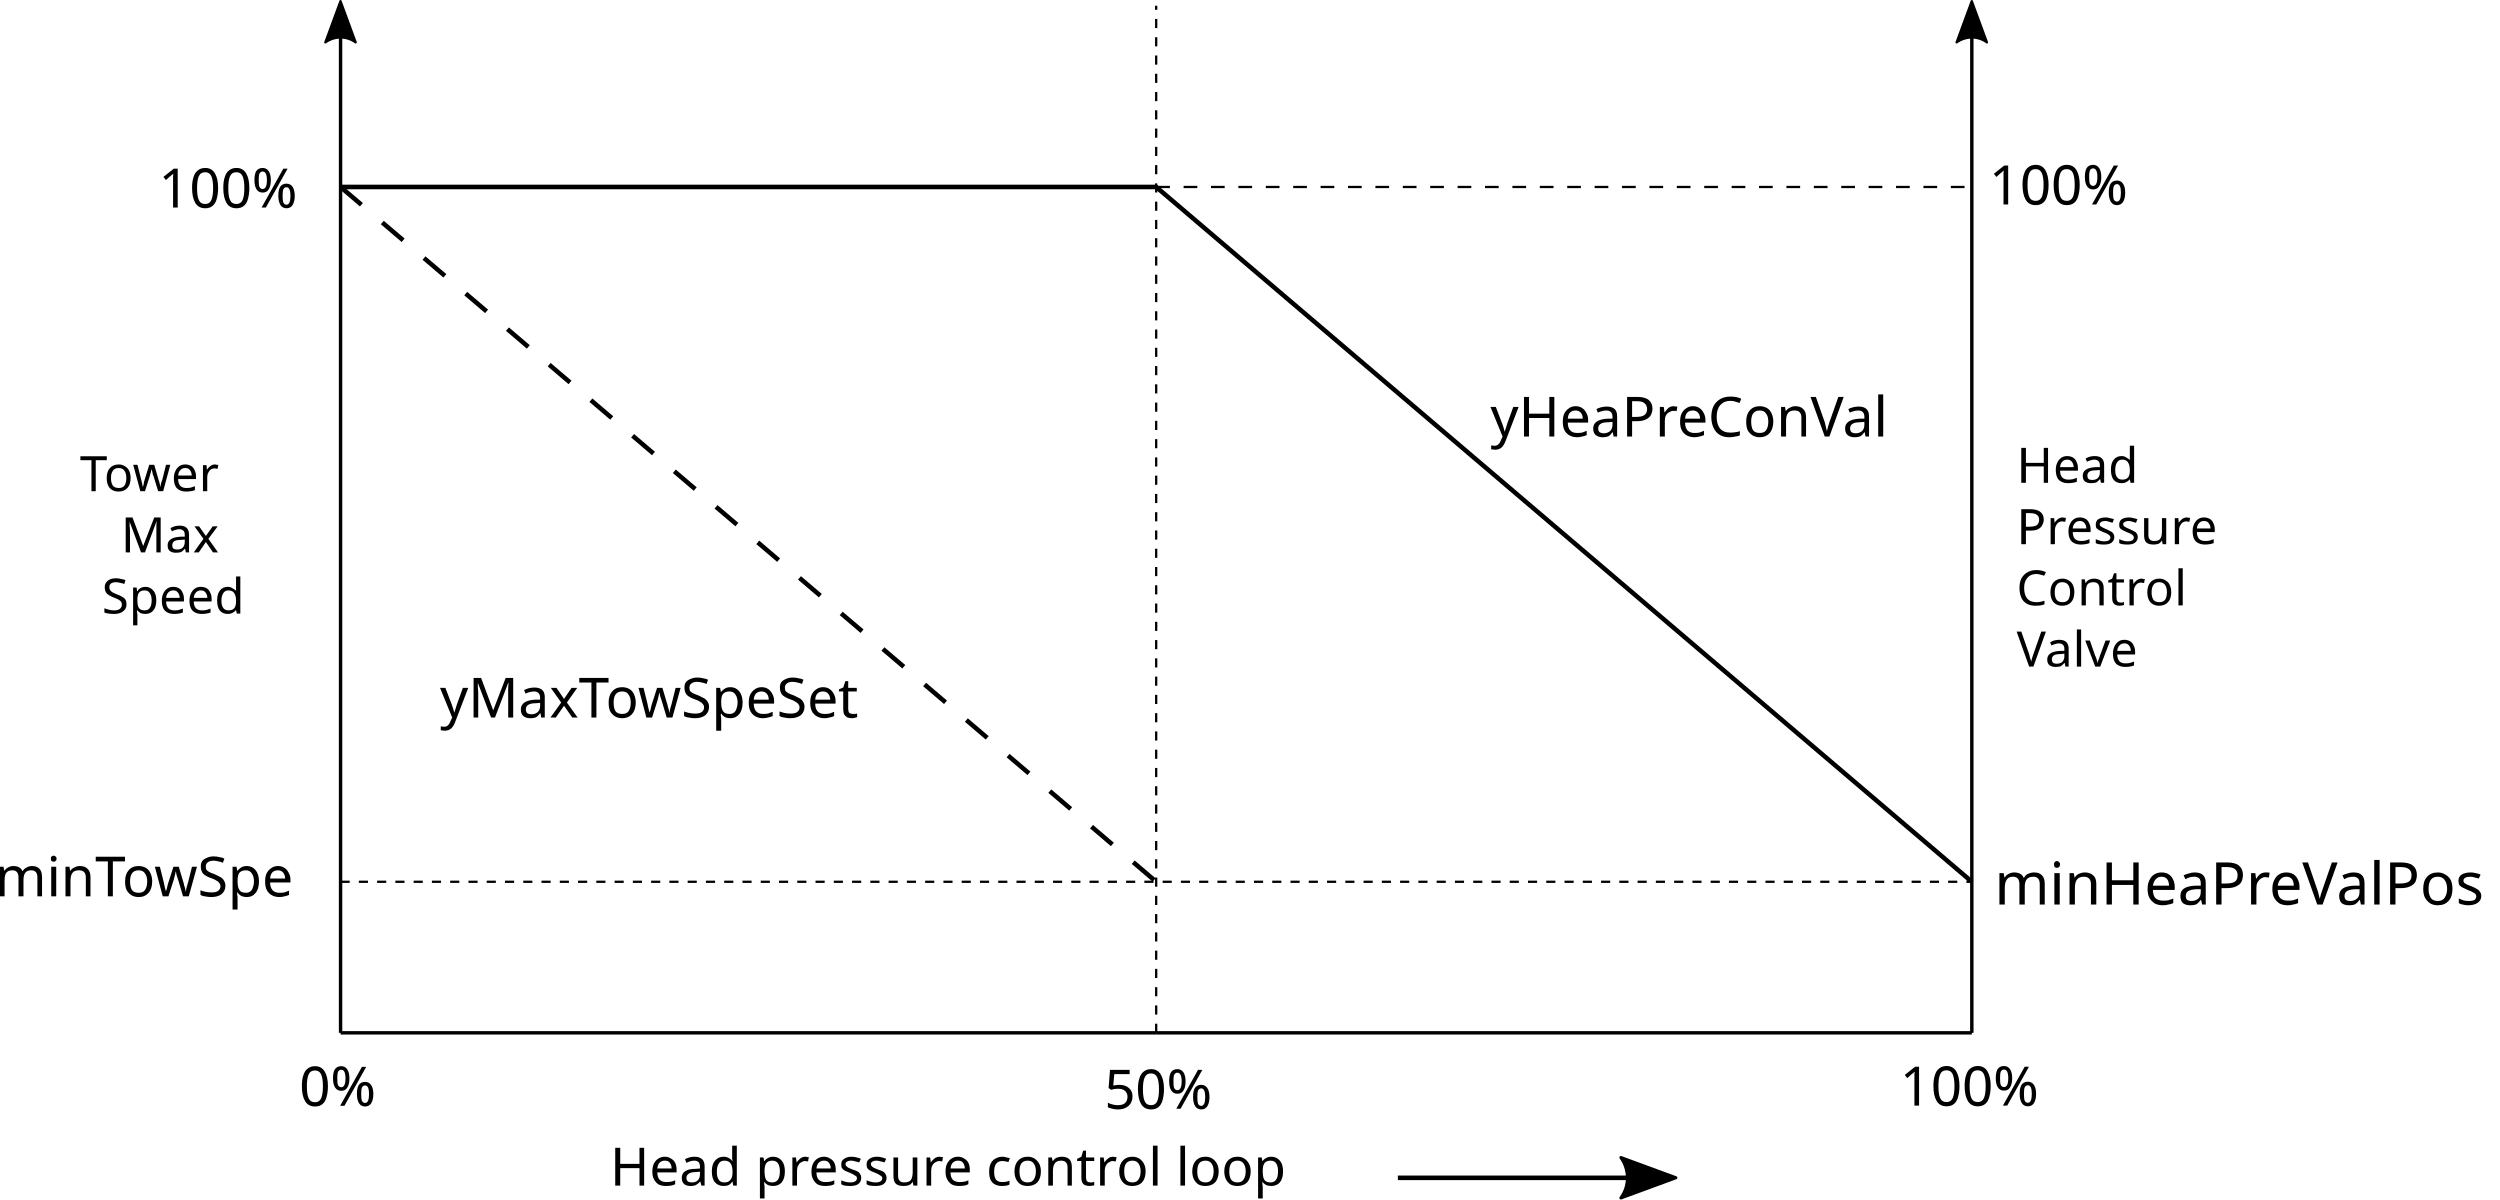
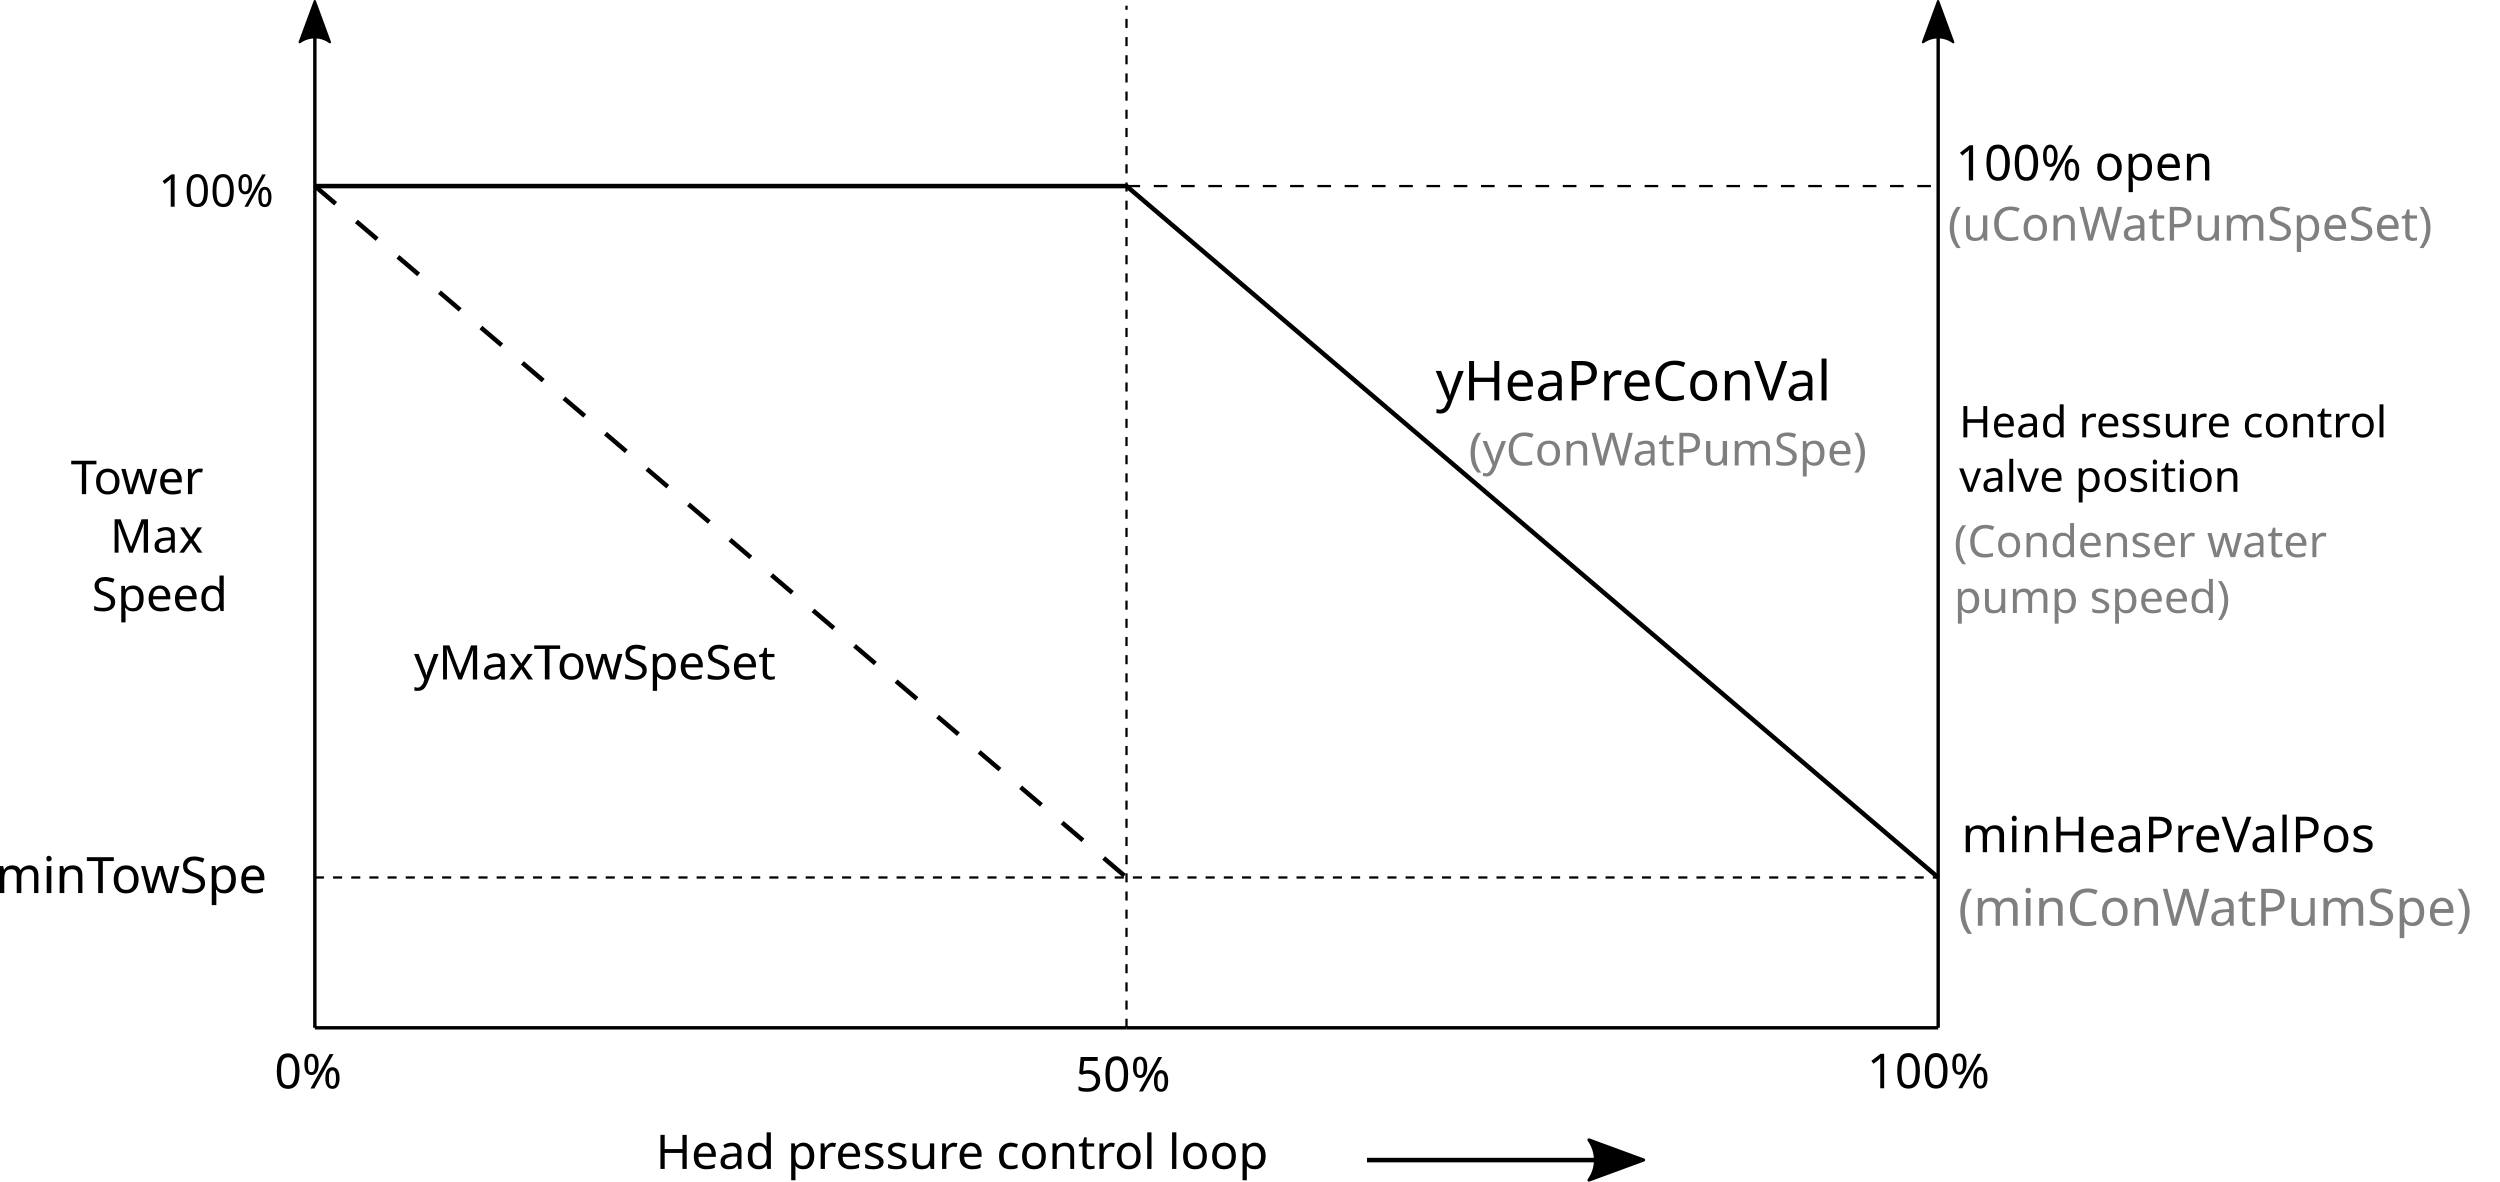
- <svg xmlns="http://www.w3.org/2000/svg" width="109.481mm" height="52.529mm" viewBox="0 0 109.481 52.529" version="1.1" id="svg8">
+ <svg xmlns="http://www.w3.org/2000/svg" width="110.017mm" height="52mm" viewBox="0 0 110.017 52" version="1.1" id="svg8">
  <defs id="defs2">
    <marker orient="auto" refY="0" refX="0" id="marker1208" style="overflow:visible">
      <path id="path1206" style="fill:#000000;fill-opacity:1;fill-rule:evenodd;stroke:#000000;stroke-width:0.625;stroke-linejoin:round;stroke-opacity:1" d="M 8.719,4.034 -2.207,0.016 8.719,-4.002 c -1.745,2.372 -1.735,5.617 -6e-7,8.035 z" transform="matrix(-1.1,0,0,-1.1,-1.1,0)" />
    </marker>
    <marker orient="auto" refY="0" refX="0" id="Arrow2Lend" style="overflow:visible">
      <path id="path869" style="fill:#000000;fill-opacity:1;fill-rule:evenodd;stroke:#000000;stroke-width:0.625;stroke-linejoin:round;stroke-opacity:1" d="M 8.719,4.034 -2.207,0.016 8.719,-4.002 c -1.745,2.372 -1.735,5.617 -6e-7,8.035 z" transform="matrix(-1.1,0,0,-1.1,-1.1,0)" />
    </marker>
    <marker style="overflow:visible" id="marker1138" refX="0" refY="0" orient="auto">
      <path transform="matrix(1.1,0,0,1.1,1.1,0)" d="M 8.719,4.034 -2.207,0.016 8.719,-4.002 c -1.745,2.372 -1.735,5.617 -6e-7,8.035 z" style="fill:#000000;fill-opacity:1;fill-rule:evenodd;stroke:#000000;stroke-width:0.625;stroke-linejoin:round;stroke-opacity:1" id="path1136" />
    </marker>
    <marker orient="auto" refY="0" refX="0" id="Arrow2Lstart" style="overflow:visible">
      <path id="path866" style="fill:#000000;fill-opacity:1;fill-rule:evenodd;stroke:#000000;stroke-width:0.625;stroke-linejoin:round;stroke-opacity:1" d="M 8.719,4.034 -2.207,0.016 8.719,-4.002 c -1.745,2.372 -1.735,5.617 -6e-7,8.035 z" transform="matrix(1.1,0,0,1.1,1.1,0)" />
    </marker>
  </defs>
-   <g id="layer1" transform="translate(-6.252847,-65.23883)">
+   <g id="layer1" transform="translate(-7.311181,-65.23883)">
    <path style="fill:none;fill-rule:evenodd;stroke:#000000;stroke-width:0.15;stroke-linecap:butt;stroke-linejoin:miter;stroke-miterlimit:4;stroke-dasharray:none;stroke-opacity:1;marker-start:url(#Arrow2Lstart)" d="M 21.167,65.49 V 110.469" id="path817" />
    <path style="fill:none;fill-rule:evenodd;stroke:#000000;stroke-width:0.15;stroke-linecap:butt;stroke-linejoin:miter;stroke-miterlimit:4;stroke-dasharray:none;stroke-opacity:1" d="m 21.167,110.469 h 35.719" id="path821" />
    <path style="fill:none;fill-rule:evenodd;stroke:#000000;stroke-width:0.15;stroke-linecap:butt;stroke-linejoin:miter;stroke-miterlimit:4;stroke-dasharray:none;stroke-opacity:1" d="m 56.885,110.469 h 35.719" id="path821-9" />
    <path style="fill:none;fill-rule:evenodd;stroke:#000000;stroke-width:0.15;stroke-linecap:butt;stroke-linejoin:miter;stroke-miterlimit:4;stroke-dasharray:none;stroke-opacity:1;marker-end:url(#Arrow2Lend)" d="M 92.604,110.469 V 65.49" id="path838" />
    <path style="fill:none;fill-rule:evenodd;stroke:#000000;stroke-width:0.2;stroke-linecap:butt;stroke-linejoin:miter;stroke-miterlimit:4;stroke-dasharray:1.2, 1.2;stroke-dashoffset:0;stroke-opacity:1" d="m 21.167,73.427 35.719,30.427" id="path842" />
    <path style="fill:none;fill-rule:evenodd;stroke:#000000;stroke-width:0.1;stroke-linecap:butt;stroke-linejoin:miter;stroke-miterlimit:4;stroke-dasharray:0.4, 0.4;stroke-dashoffset:0;stroke-opacity:1" d="m 21.167,103.854 h 71.438" id="path844" />
    <path style="fill:none;fill-rule:evenodd;stroke:#000000;stroke-width:0.2;stroke-linecap:butt;stroke-linejoin:miter;stroke-miterlimit:4;stroke-dasharray:none;stroke-opacity:1" d="m 21.167,73.427 h 35.719 l 35.719,30.427" id="path846" />
    <path style="fill:none;fill-rule:evenodd;stroke:#000000;stroke-width:0.1;stroke-linecap:butt;stroke-linejoin:miter;stroke-miterlimit:4;stroke-dasharray:0.6, 0.6;stroke-dashoffset:0;stroke-opacity:1" d="m 56.885,73.427 h 35.719" id="path1196" />
-     <text xml:space="preserve" style="font-style:normal;font-weight:normal;font-size:2.317px;line-height:125%;font-family:sans-serif;letter-spacing:0px;word-spacing:0px;fill:#000000;fill-opacity:1;stroke:none;stroke-width:0.058px;stroke-linecap:butt;stroke-linejoin:miter;stroke-opacity:1" x="32.977" y="117.163" id="text1200">
-       <tspan id="tspan1198" x="32.977" y="117.163" style="stroke-width:0.058px">Head pressure control loop</tspan>
+     <text xml:space="preserve" style="font-style:normal;font-weight:normal;font-size:2.11px;line-height:125%;font-family:sans-serif;letter-spacing:0px;word-spacing:0px;fill:#000000;fill-opacity:1;stroke:none;stroke-width:0.053px;stroke-linecap:butt;stroke-linejoin:miter;stroke-opacity:1" x="36.173" y="116.677" id="text1200">
+       <tspan id="tspan1198" x="36.173" y="116.677" style="stroke-width:0.053px">Head pressure control loop</tspan>
    </text>
    <path style="fill:none;fill-rule:evenodd;stroke:#000000;stroke-width:0.1;stroke-linecap:butt;stroke-linejoin:miter;stroke-miterlimit:4;stroke-dasharray:0.4, 0.4;stroke-dashoffset:0;stroke-opacity:1" d="M 56.885,110.469 V 65.49" id="path1202" />
-     <path style="fill:none;fill-rule:evenodd;stroke:#000000;stroke-width:0.2;stroke-linecap:butt;stroke-linejoin:miter;stroke-miterlimit:4;stroke-dasharray:none;stroke-opacity:1;marker-end:url(#marker1208)" d="m 67.469,116.819 h 11.906" id="path1204" />
-     <text xml:space="preserve" style="font-style:normal;font-weight:normal;font-size:2.386px;line-height:125%;font-family:sans-serif;letter-spacing:0px;word-spacing:0px;fill:#000000;fill-opacity:1;stroke:none;stroke-width:0.06px;stroke-linecap:butt;stroke-linejoin:miter;stroke-opacity:1" x="54.613" y="113.792" id="text1248">
-       <tspan id="tspan1246" x="54.613" y="113.792" style="stroke-width:0.06px">50%</tspan>
+     <path style="fill:none;fill-rule:evenodd;stroke:#000000;stroke-width:0.2;stroke-linecap:butt;stroke-linejoin:miter;stroke-miterlimit:4;stroke-dasharray:none;stroke-opacity:1;marker-end:url(#marker1208)" d="m 67.469,116.29 h 11.906" id="path1204" />
+     <text xml:space="preserve" style="font-style:normal;font-weight:normal;font-size:2.122px;line-height:125%;font-family:sans-serif;letter-spacing:0px;word-spacing:0px;fill:#000000;fill-opacity:1;stroke:none;stroke-width:0.053px;stroke-linecap:butt;stroke-linejoin:miter;stroke-opacity:1" x="54.634" y="113.267" id="text1248">
+       <tspan id="tspan1246" x="54.634" y="113.267" style="stroke-width:0.053px">50%</tspan>
    </text>
-     <text xml:space="preserve" style="font-style:normal;font-variant:normal;font-weight:normal;font-stretch:normal;font-size:2.386px;line-height:125%;font-family:sans-serif;-inkscape-font-specification:'sans-serif, Normal';font-variant-ligatures:normal;font-variant-caps:normal;font-variant-numeric:normal;font-feature-settings:normal;text-align:start;letter-spacing:0px;word-spacing:0px;writing-mode:lr-tb;text-anchor:start;fill:#000000;fill-opacity:1;stroke:none;stroke-width:0.06px;stroke-linecap:butt;stroke-linejoin:miter;stroke-opacity:1" x="89.449" y="113.655" id="text1248-2">
-       <tspan id="tspan1280" x="89.449" y="113.655">100%</tspan>
+     <text xml:space="preserve" style="font-style:normal;font-variant:normal;font-weight:normal;font-stretch:normal;font-size:2.122px;line-height:125%;font-family:sans-serif;-inkscape-font-specification:'sans-serif, Normal';font-variant-ligatures:normal;font-variant-caps:normal;font-variant-numeric:normal;font-feature-settings:normal;text-align:start;letter-spacing:0px;word-spacing:0px;writing-mode:lr-tb;text-anchor:start;fill:#000000;fill-opacity:1;stroke:none;stroke-width:0.053px;stroke-linecap:butt;stroke-linejoin:miter;stroke-opacity:1" x="89.478" y="113.129" id="text1248-2">
+       <tspan id="tspan1280" x="89.478" y="113.129" style="stroke-width:0.053px">100%</tspan>
    </text>
-     <text xml:space="preserve" style="font-style:normal;font-variant:normal;font-weight:normal;font-stretch:normal;font-size:2.386px;line-height:125%;font-family:sans-serif;-inkscape-font-specification:'sans-serif, Normal';font-variant-ligatures:normal;font-variant-caps:normal;font-variant-numeric:normal;font-feature-settings:normal;text-align:start;letter-spacing:0px;word-spacing:0px;writing-mode:lr-tb;text-anchor:start;fill:#000000;fill-opacity:1;stroke:none;stroke-width:0.06px;stroke-linecap:butt;stroke-linejoin:miter;stroke-opacity:1" x="19.365" y="113.665" id="text1248-2-9">
-       <tspan id="tspan1300" x="19.365" y="113.665">0%</tspan>
+     <text xml:space="preserve" style="font-style:normal;font-variant:normal;font-weight:normal;font-stretch:normal;font-size:2.122px;line-height:125%;font-family:sans-serif;-inkscape-font-specification:'sans-serif, Normal';font-variant-ligatures:normal;font-variant-caps:normal;font-variant-numeric:normal;font-feature-settings:normal;text-align:start;letter-spacing:0px;word-spacing:0px;writing-mode:lr-tb;text-anchor:start;fill:#000000;fill-opacity:1;stroke:none;stroke-width:0.053px;stroke-linecap:butt;stroke-linejoin:miter;stroke-opacity:1" x="19.383" y="113.14" id="text1248-2-9">
+       <tspan id="tspan1300" x="19.383" y="113.14" style="stroke-width:0.053px">0%</tspan>
    </text>
-     <text xml:space="preserve" style="font-style:normal;font-weight:normal;font-size:2.42px;line-height:125%;font-family:sans-serif;letter-spacing:0px;word-spacing:0px;fill:#000000;fill-opacity:1;stroke:none;stroke-width:0.06px;stroke-linecap:butt;stroke-linejoin:miter;stroke-opacity:1" x="6.033" y="104.494" id="text1310">
-       <tspan id="tspan1308" x="6.033" y="104.494" style="stroke-width:0.06px">minTowSpe</tspan>
+     <text xml:space="preserve" style="font-style:normal;font-weight:normal;font-size:2.213px;line-height:125%;font-family:sans-serif;letter-spacing:0px;word-spacing:0px;fill:#000000;fill-opacity:1;stroke:none;stroke-width:0.055px;stroke-linecap:butt;stroke-linejoin:miter;stroke-opacity:1" x="7.11" y="104.537" id="text1310">
+       <tspan id="tspan1308" x="7.11" y="104.537" style="stroke-width:0.055px">minTowSpe</tspan>
    </text>
-     <text xml:space="preserve" style="font-style:normal;font-weight:normal;font-size:2.573px;line-height:125%;font-family:sans-serif;letter-spacing:0px;word-spacing:0px;fill:#000000;fill-opacity:1;stroke:none;stroke-width:0.064px;stroke-linecap:butt;stroke-linejoin:miter;stroke-opacity:1" x="93.592" y="104.853" id="text1314">
-       <tspan id="tspan1312" x="93.592" y="104.853" style="stroke-width:0.064px">minHeaPreValPos</tspan>
+     <text xml:space="preserve" style="font-style:normal;font-weight:normal;font-size:2.185px;line-height:125%;font-family:sans-serif;letter-spacing:0px;word-spacing:0px;fill:#000000;fill-opacity:1;stroke:none;stroke-width:0.055px;stroke-linecap:butt;stroke-linejoin:miter;stroke-opacity:1" x="93.627" y="102.742" id="text1314">
+       <tspan id="tspan1312" x="93.627" y="102.742" style="stroke-width:0.055px">minHeaPreValPos</tspan>
    </text>
-     <text xml:space="preserve" style="font-style:normal;font-variant:normal;font-weight:normal;font-stretch:normal;font-size:2.386px;line-height:125%;font-family:sans-serif;-inkscape-font-specification:'sans-serif, Normal';font-variant-ligatures:normal;font-variant-caps:normal;font-variant-numeric:normal;font-feature-settings:normal;text-align:start;letter-spacing:0px;word-spacing:0px;writing-mode:lr-tb;text-anchor:start;fill:#000000;fill-opacity:1;stroke:none;stroke-width:0.06px;stroke-linecap:butt;stroke-linejoin:miter;stroke-opacity:1" x="13.19" y="74.329" id="text1248-2-9-6">
-       <tspan id="tspan1334" x="13.19" y="74.329">100%</tspan>
+     <text xml:space="preserve" style="font-style:normal;font-variant:normal;font-weight:normal;font-stretch:normal;font-size:1.99px;line-height:125%;font-family:sans-serif;-inkscape-font-specification:'sans-serif, Normal';font-variant-ligatures:normal;font-variant-caps:normal;font-variant-numeric:normal;font-feature-settings:normal;text-align:start;letter-spacing:0px;word-spacing:0px;writing-mode:lr-tb;text-anchor:start;fill:#000000;fill-opacity:1;stroke:none;stroke-width:0.05px;stroke-linecap:butt;stroke-linejoin:miter;stroke-opacity:1" x="14.292" y="74.335" id="text1248-2-9-6">
+       <tspan id="tspan1334" x="14.292" y="74.335" style="stroke-width:0.05px">100%</tspan>
    </text>
-     <text xml:space="preserve" style="font-style:normal;font-variant:normal;font-weight:normal;font-stretch:normal;font-size:2.386px;line-height:125%;font-family:sans-serif;-inkscape-font-specification:'sans-serif, Normal';font-variant-ligatures:normal;font-variant-caps:normal;font-variant-numeric:normal;font-feature-settings:normal;text-align:start;letter-spacing:0px;word-spacing:0px;writing-mode:lr-tb;text-anchor:start;fill:#000000;fill-opacity:1;stroke:none;stroke-width:0.06px;stroke-linecap:butt;stroke-linejoin:miter;stroke-opacity:1" x="93.351" y="74.192" id="text1248-2-9-6-0">
-       <tspan style="stroke-width:0.06px" id="tspan1334-2" x="93.351" y="74.192">100%</tspan>
+     <text xml:space="preserve" style="font-style:normal;font-variant:normal;font-weight:normal;font-stretch:normal;font-size:2.176px;line-height:125%;font-family:sans-serif;-inkscape-font-specification:'sans-serif, Normal';font-variant-ligatures:normal;font-variant-caps:normal;font-variant-numeric:normal;font-feature-settings:normal;text-align:start;letter-spacing:0px;word-spacing:0px;writing-mode:lr-tb;text-anchor:start;fill:#000000;fill-opacity:1;stroke:none;stroke-width:0.054px;stroke-linecap:butt;stroke-linejoin:miter;stroke-opacity:1" x="93.374" y="73.177" id="text1248-2-9-6-0">
+       <tspan id="tspan969" x="93.374" y="73.177" style="stroke-width:0.054px">100% open</tspan>
    </text>
-     <text xml:space="preserve" style="font-style:normal;font-variant:normal;font-weight:normal;font-stretch:normal;font-size:2.146px;line-height:125%;font-family:sans-serif;-inkscape-font-specification:'sans-serif, Normal';font-variant-ligatures:normal;font-variant-caps:normal;font-variant-numeric:normal;font-feature-settings:normal;text-align:end;letter-spacing:0px;word-spacing:0px;writing-mode:lr-tb;text-anchor:end;fill:#000000;fill-opacity:1;stroke:none;stroke-width:0.054px;stroke-linecap:butt;stroke-linejoin:miter;stroke-opacity:1" x="19.744" y="86.747" id="text1356">
-       <tspan id="tspan1354" x="19.744" y="86.747" style="font-style:normal;font-variant:normal;font-weight:normal;font-stretch:normal;font-size:2.146px;font-family:sans-serif;-inkscape-font-specification:'sans-serif, Normal';font-variant-ligatures:normal;font-variant-caps:normal;font-variant-numeric:normal;font-feature-settings:normal;text-align:end;writing-mode:lr-tb;text-anchor:end;stroke-width:0.054px">Tower</tspan>
-       <tspan x="19.744" y="89.43" style="font-style:normal;font-variant:normal;font-weight:normal;font-stretch:normal;font-size:2.146px;font-family:sans-serif;-inkscape-font-specification:'sans-serif, Normal';font-variant-ligatures:normal;font-variant-caps:normal;font-variant-numeric:normal;font-feature-settings:normal;text-align:end;writing-mode:lr-tb;text-anchor:end;stroke-width:0.054px" id="tspan1358">Max</tspan>
-       <tspan x="19.744" y="92.112" style="font-style:normal;font-variant:normal;font-weight:normal;font-stretch:normal;font-size:2.146px;font-family:sans-serif;-inkscape-font-specification:'sans-serif, Normal';font-variant-ligatures:normal;font-variant-caps:normal;font-variant-numeric:normal;font-feature-settings:normal;text-align:end;writing-mode:lr-tb;text-anchor:end;stroke-width:0.054px" id="tspan1360">Speed</tspan>
+     <text xml:space="preserve" style="font-style:normal;font-variant:normal;font-weight:normal;font-stretch:normal;font-size:2.058px;line-height:125%;font-family:sans-serif;-inkscape-font-specification:'sans-serif, Normal';font-variant-ligatures:normal;font-variant-caps:normal;font-variant-numeric:normal;font-feature-settings:normal;text-align:end;letter-spacing:0px;word-spacing:0px;writing-mode:lr-tb;text-anchor:end;fill:#000000;fill-opacity:1;stroke:none;stroke-width:0.051px;stroke-linecap:butt;stroke-linejoin:miter;stroke-opacity:1" x="20.006" y="86.984" id="text1356">
+       <tspan id="tspan1354" x="20.006" y="86.984" style="font-style:normal;font-variant:normal;font-weight:normal;font-stretch:normal;font-size:2.058px;font-family:sans-serif;-inkscape-font-specification:'sans-serif, Normal';font-variant-ligatures:normal;font-variant-caps:normal;font-variant-numeric:normal;font-feature-settings:normal;text-align:end;writing-mode:lr-tb;text-anchor:end;stroke-width:0.051px">Tower</tspan>
+       <tspan x="20.006" y="89.557" style="font-style:normal;font-variant:normal;font-weight:normal;font-stretch:normal;font-size:2.058px;font-family:sans-serif;-inkscape-font-specification:'sans-serif, Normal';font-variant-ligatures:normal;font-variant-caps:normal;font-variant-numeric:normal;font-feature-settings:normal;text-align:end;writing-mode:lr-tb;text-anchor:end;stroke-width:0.051px" id="tspan1358">Max</tspan>
+       <tspan x="20.006" y="92.13" style="font-style:normal;font-variant:normal;font-weight:normal;font-stretch:normal;font-size:2.058px;font-family:sans-serif;-inkscape-font-specification:'sans-serif, Normal';font-variant-ligatures:normal;font-variant-caps:normal;font-variant-numeric:normal;font-feature-settings:normal;text-align:end;writing-mode:lr-tb;text-anchor:end;stroke-width:0.051px" id="tspan1360">Speed</tspan>
    </text>
-     <text xml:space="preserve" style="font-style:normal;font-variant:normal;font-weight:normal;font-stretch:normal;font-size:2.146px;line-height:125%;font-family:sans-serif;-inkscape-font-specification:'sans-serif, Normal';font-variant-ligatures:normal;font-variant-caps:normal;font-variant-numeric:normal;font-feature-settings:normal;text-align:start;letter-spacing:0px;word-spacing:0px;writing-mode:lr-tb;text-anchor:start;fill:#000000;fill-opacity:1;stroke:none;stroke-width:0.054px;stroke-linecap:butt;stroke-linejoin:miter;stroke-opacity:1" x="94.566" y="86.385" id="text1356-1">
-       <tspan id="tspan1500" x="94.566" y="86.385">Head</tspan>
-       <tspan id="tspan1502" x="94.566" y="89.067">Pressure</tspan>
-       <tspan id="tspan1504" x="94.566" y="91.749">Control</tspan>
-       <tspan id="tspan1506" x="94.566" y="94.432">Valve</tspan>
+     <text xml:space="preserve" style="font-style:normal;font-variant:normal;font-weight:normal;font-stretch:normal;font-size:1.92px;line-height:125%;font-family:sans-serif;-inkscape-font-specification:'sans-serif, Normal';font-variant-ligatures:normal;font-variant-caps:normal;font-variant-numeric:normal;font-feature-settings:normal;text-align:start;letter-spacing:0px;word-spacing:0px;writing-mode:lr-tb;text-anchor:start;fill:#000000;fill-opacity:1;stroke:none;stroke-width:0.048px;stroke-linecap:butt;stroke-linejoin:miter;stroke-opacity:1" x="93.527" y="84.485" id="text1356-1">
+       <tspan id="tspan1034" x="93.527" y="84.485" style="stroke-width:0.048px">Head ressure control</tspan>
+       <tspan id="tspan1036" x="93.527" y="86.885" style="stroke-width:0.048px">valve position</tspan>
    </text>
-     <text xml:space="preserve" style="font-style:normal;font-variant:normal;font-weight:normal;font-stretch:normal;font-size:2.42px;line-height:125%;font-family:sans-serif;-inkscape-font-specification:'sans-serif, Normal';font-variant-ligatures:normal;font-variant-caps:normal;font-variant-numeric:normal;font-feature-settings:normal;text-align:start;letter-spacing:0px;word-spacing:0px;writing-mode:lr-tb;text-anchor:start;fill:#000000;fill-opacity:1;stroke:none;stroke-width:0.06px;stroke-linecap:butt;stroke-linejoin:miter;stroke-opacity:1" x="25.524" y="96.66" id="text1310-1">
-       <tspan id="tspan1526" x="25.524" y="96.66">yMaxTowSpeSet</tspan>
+     <text xml:space="preserve" style="font-style:normal;font-variant:normal;font-weight:normal;font-stretch:normal;font-size:2.104px;line-height:125%;font-family:sans-serif;-inkscape-font-specification:'sans-serif, Normal';font-variant-ligatures:normal;font-variant-caps:normal;font-variant-numeric:normal;font-feature-settings:normal;text-align:start;letter-spacing:0px;word-spacing:0px;writing-mode:lr-tb;text-anchor:start;fill:#000000;fill-opacity:1;stroke:none;stroke-width:0.053px;stroke-linecap:butt;stroke-linejoin:miter;stroke-opacity:1" x="25.533" y="95.138" id="text1310-1">
+       <tspan id="tspan1526" x="25.533" y="95.138" style="stroke-width:0.053px">yMaxTowSpeSet</tspan>
    </text>
-     <text xml:space="preserve" style="font-style:normal;font-variant:normal;font-weight:normal;font-stretch:normal;font-size:2.42px;line-height:125%;font-family:sans-serif;-inkscape-font-specification:'sans-serif, Normal';font-variant-ligatures:normal;font-variant-caps:normal;font-variant-numeric:normal;font-feature-settings:normal;text-align:start;letter-spacing:0px;word-spacing:0px;writing-mode:lr-tb;text-anchor:start;fill:#000000;fill-opacity:1;stroke:none;stroke-width:0.06px;stroke-linecap:butt;stroke-linejoin:miter;stroke-opacity:1" x="71.524" y="84.355" id="text1310-1-8">
-       <tspan id="tspan1546" x="71.524" y="84.355">yHeaPreConVal</tspan>
+     <text xml:space="preserve" style="font-style:normal;font-variant:normal;font-weight:normal;font-stretch:normal;font-size:2.42px;line-height:125%;font-family:sans-serif;-inkscape-font-specification:'sans-serif, Normal';font-variant-ligatures:normal;font-variant-caps:normal;font-variant-numeric:normal;font-feature-settings:normal;text-align:start;letter-spacing:0px;word-spacing:0px;writing-mode:lr-tb;text-anchor:start;fill:#000000;fill-opacity:1;stroke:none;stroke-width:0.06px;stroke-linecap:butt;stroke-linejoin:miter;stroke-opacity:1" x="70.494" y="82.859" id="text1310-1-8">
+       <tspan id="tspan920" x="70.494" y="82.859">yHeaPreConVal</tspan>
+     </text>
+     <text xml:space="preserve" style="font-style:normal;font-variant:normal;font-weight:normal;font-stretch:normal;font-size:2.017px;line-height:125%;font-family:sans-serif;-inkscape-font-specification:'sans-serif, Normal';font-variant-ligatures:normal;font-variant-caps:normal;font-variant-numeric:normal;font-feature-settings:normal;text-align:start;letter-spacing:0px;word-spacing:0px;writing-mode:lr-tb;text-anchor:start;opacity:0.5;fill:#000000;fill-opacity:1;stroke:none;stroke-width:0.05px;stroke-linecap:butt;stroke-linejoin:miter;stroke-opacity:1" x="71.949" y="85.721" id="text1310-1-0">
+       <tspan id="tspan922" x="71.949" y="85.721" style="stroke-width:0.05px">(yConWatPumSpe)</tspan>
+     </text>
+     <text xml:space="preserve" style="font-style:normal;font-variant:normal;font-weight:normal;font-stretch:normal;font-size:2.076px;line-height:125%;font-family:sans-serif;-inkscape-font-specification:'sans-serif, Normal';font-variant-ligatures:normal;font-variant-caps:normal;font-variant-numeric:normal;font-feature-settings:normal;text-align:start;letter-spacing:0px;word-spacing:0px;writing-mode:lr-tb;text-anchor:start;opacity:0.5;fill:#000000;fill-opacity:1;stroke:none;stroke-width:0.052px;stroke-linecap:butt;stroke-linejoin:miter;stroke-opacity:1" x="93.034" y="75.831" id="text1248-2-9-6-0-9">
+       <tspan id="tspan989" x="93.034" y="75.831" style="stroke-width:0.052px">(uConWatPumSpeSet)</tspan>
+     </text>
+     <text xml:space="preserve" style="font-style:normal;font-variant:normal;font-weight:normal;font-stretch:normal;font-size:1.965px;line-height:125%;font-family:sans-serif;-inkscape-font-specification:'sans-serif, Normal';font-variant-ligatures:normal;font-variant-caps:normal;font-variant-numeric:normal;font-feature-settings:normal;text-align:start;letter-spacing:0px;word-spacing:0px;writing-mode:lr-tb;text-anchor:start;opacity:0.5;fill:#000000;fill-opacity:1;stroke:none;stroke-width:0.049px;stroke-linecap:butt;stroke-linejoin:miter;stroke-opacity:1" x="93.299" y="89.756" id="text1356-1-6">
+       <tspan id="tspan1038" x="93.299" y="89.756" style="stroke-width:0.049px">(Condenser water</tspan>
+       <tspan id="tspan1040" x="93.299" y="92.213" style="stroke-width:0.049px">pump speed)</tspan>
+     </text>
+     <text xml:space="preserve" style="font-style:normal;font-variant:normal;font-weight:normal;font-stretch:normal;font-size:2.263px;line-height:125%;font-family:sans-serif;-inkscape-font-specification:'sans-serif, Normal';font-variant-ligatures:normal;font-variant-caps:normal;font-variant-numeric:normal;font-feature-settings:normal;text-align:start;letter-spacing:0px;word-spacing:0px;writing-mode:lr-tb;text-anchor:start;opacity:0.5;fill:#000000;fill-opacity:1;stroke:none;stroke-width:0.057px;stroke-linecap:butt;stroke-linejoin:miter;stroke-opacity:1" x="93.485" y="105.977" id="text1314-7">
+       <tspan id="tspan1060" x="93.485" y="105.977" style="stroke-width:0.057px">(minConWatPumSpe)</tspan>
    </text>
  </g>
</svg>
